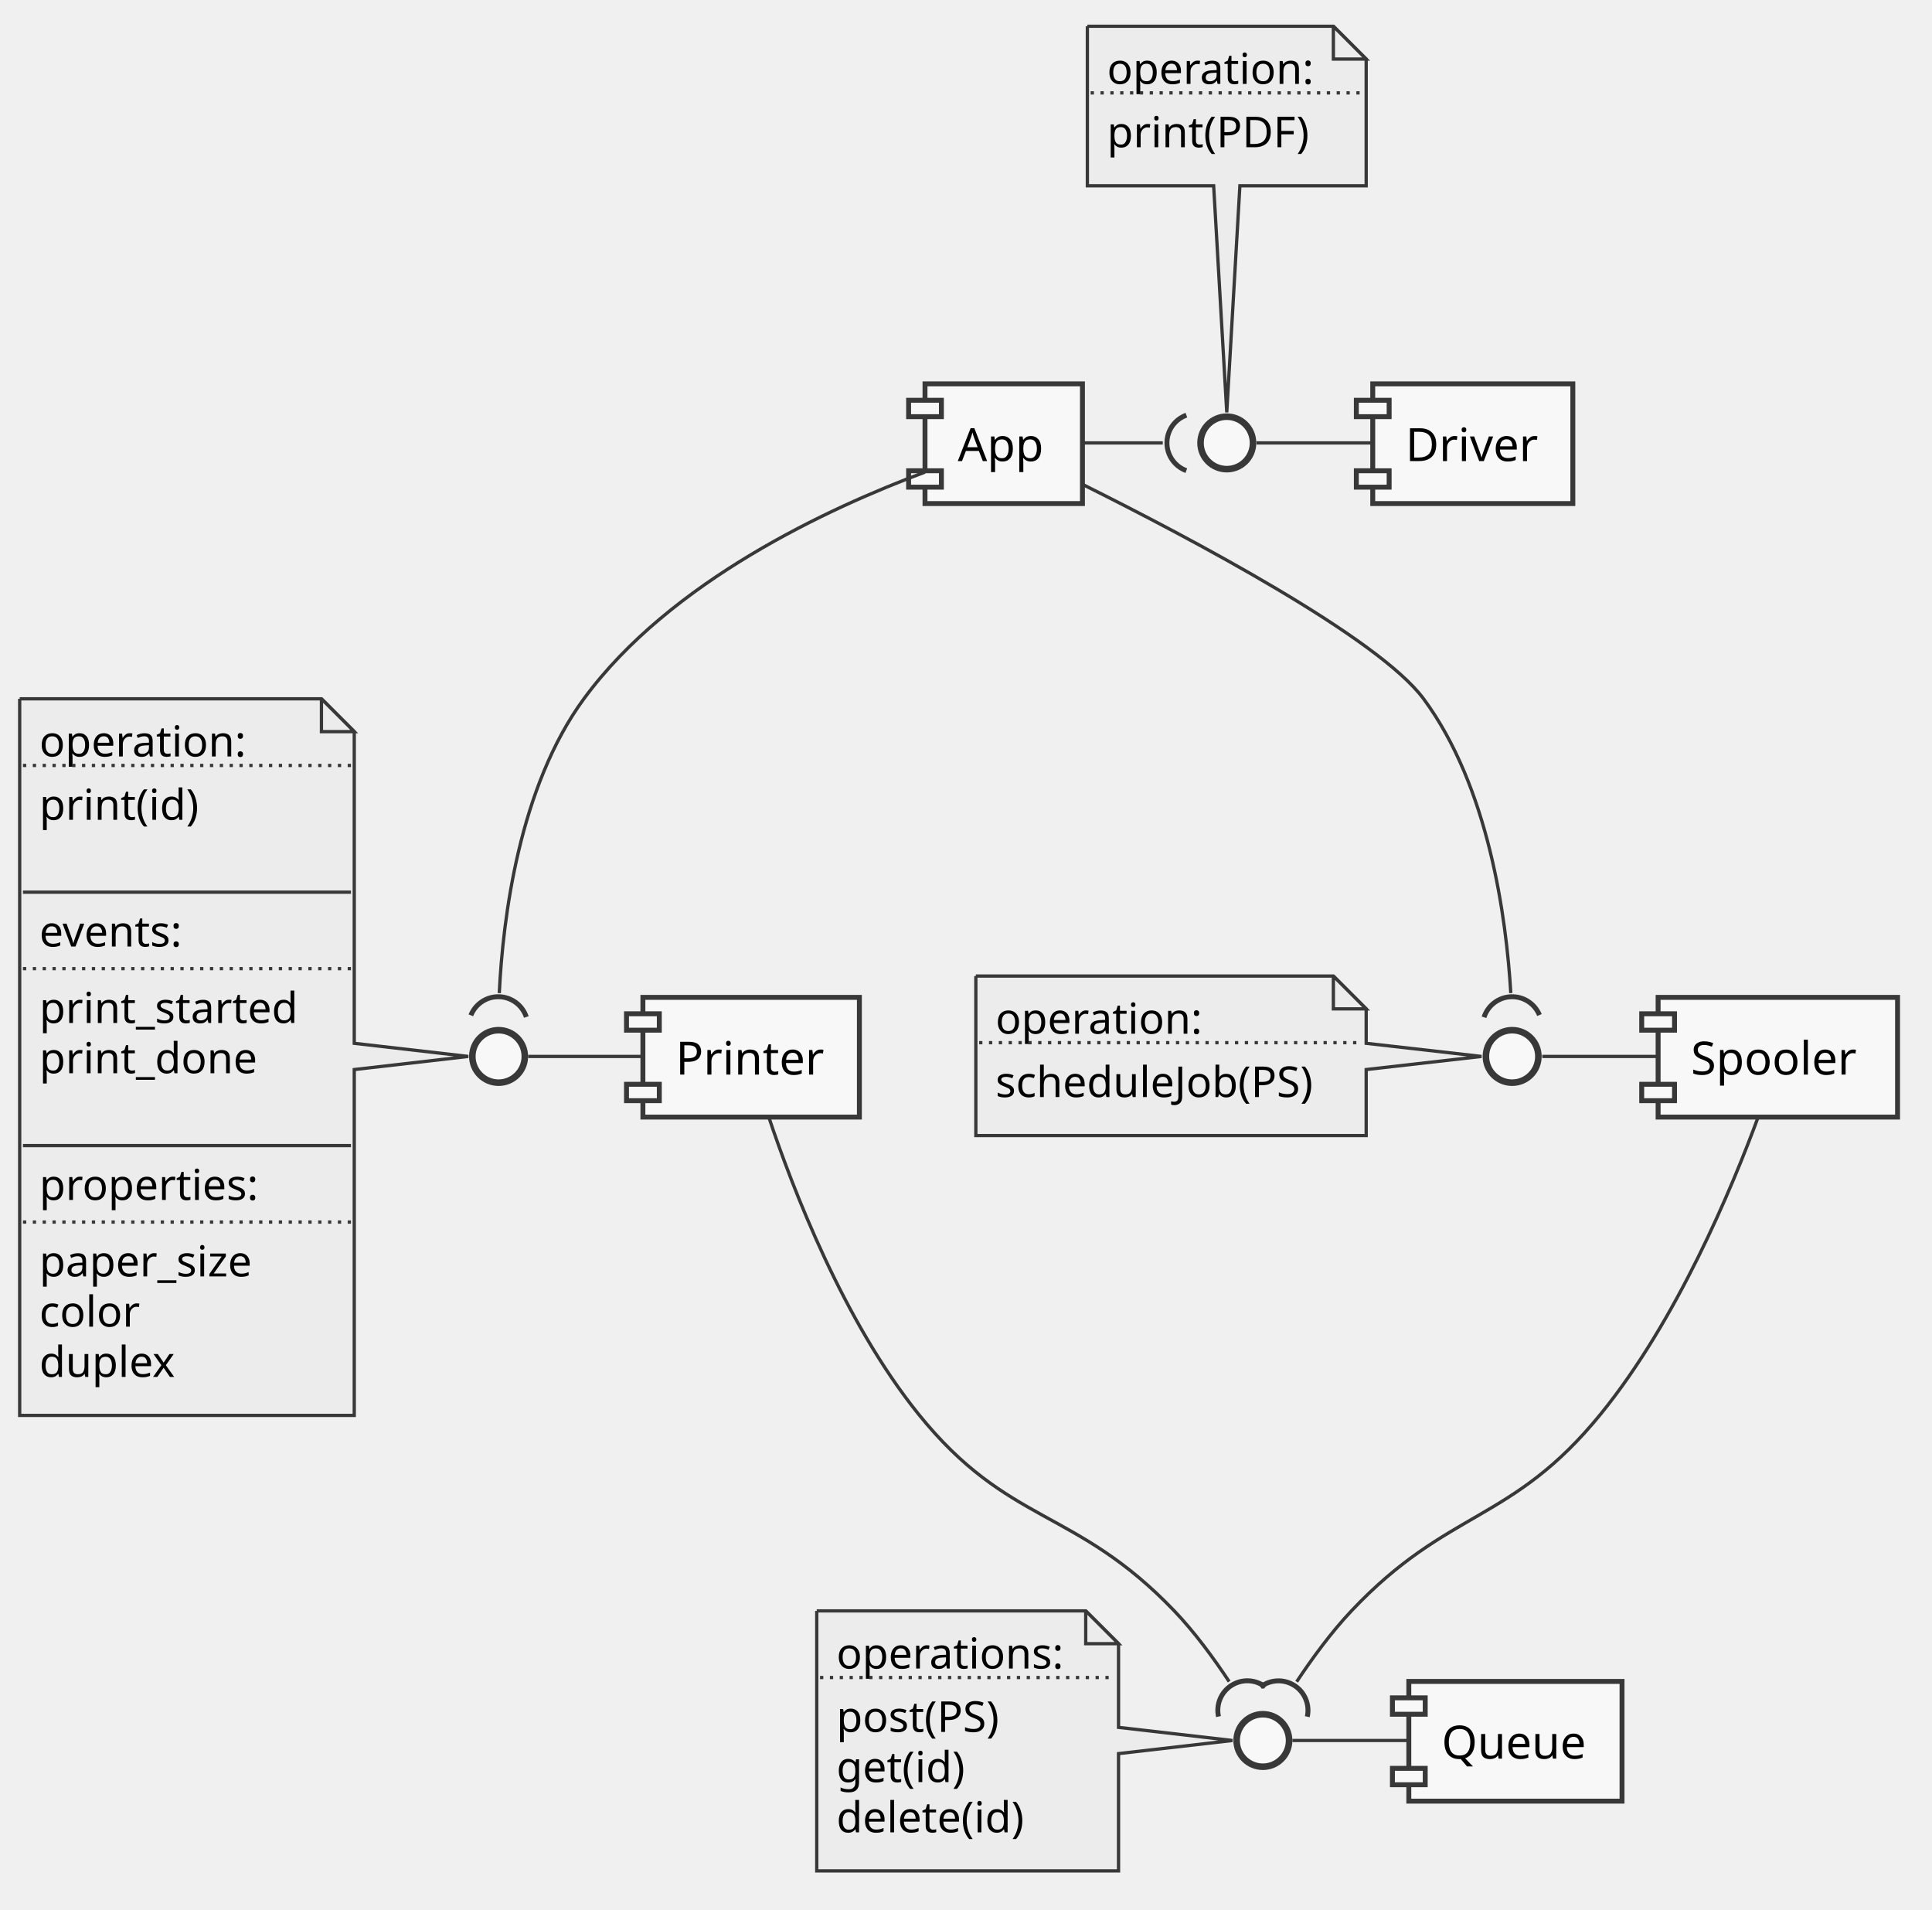
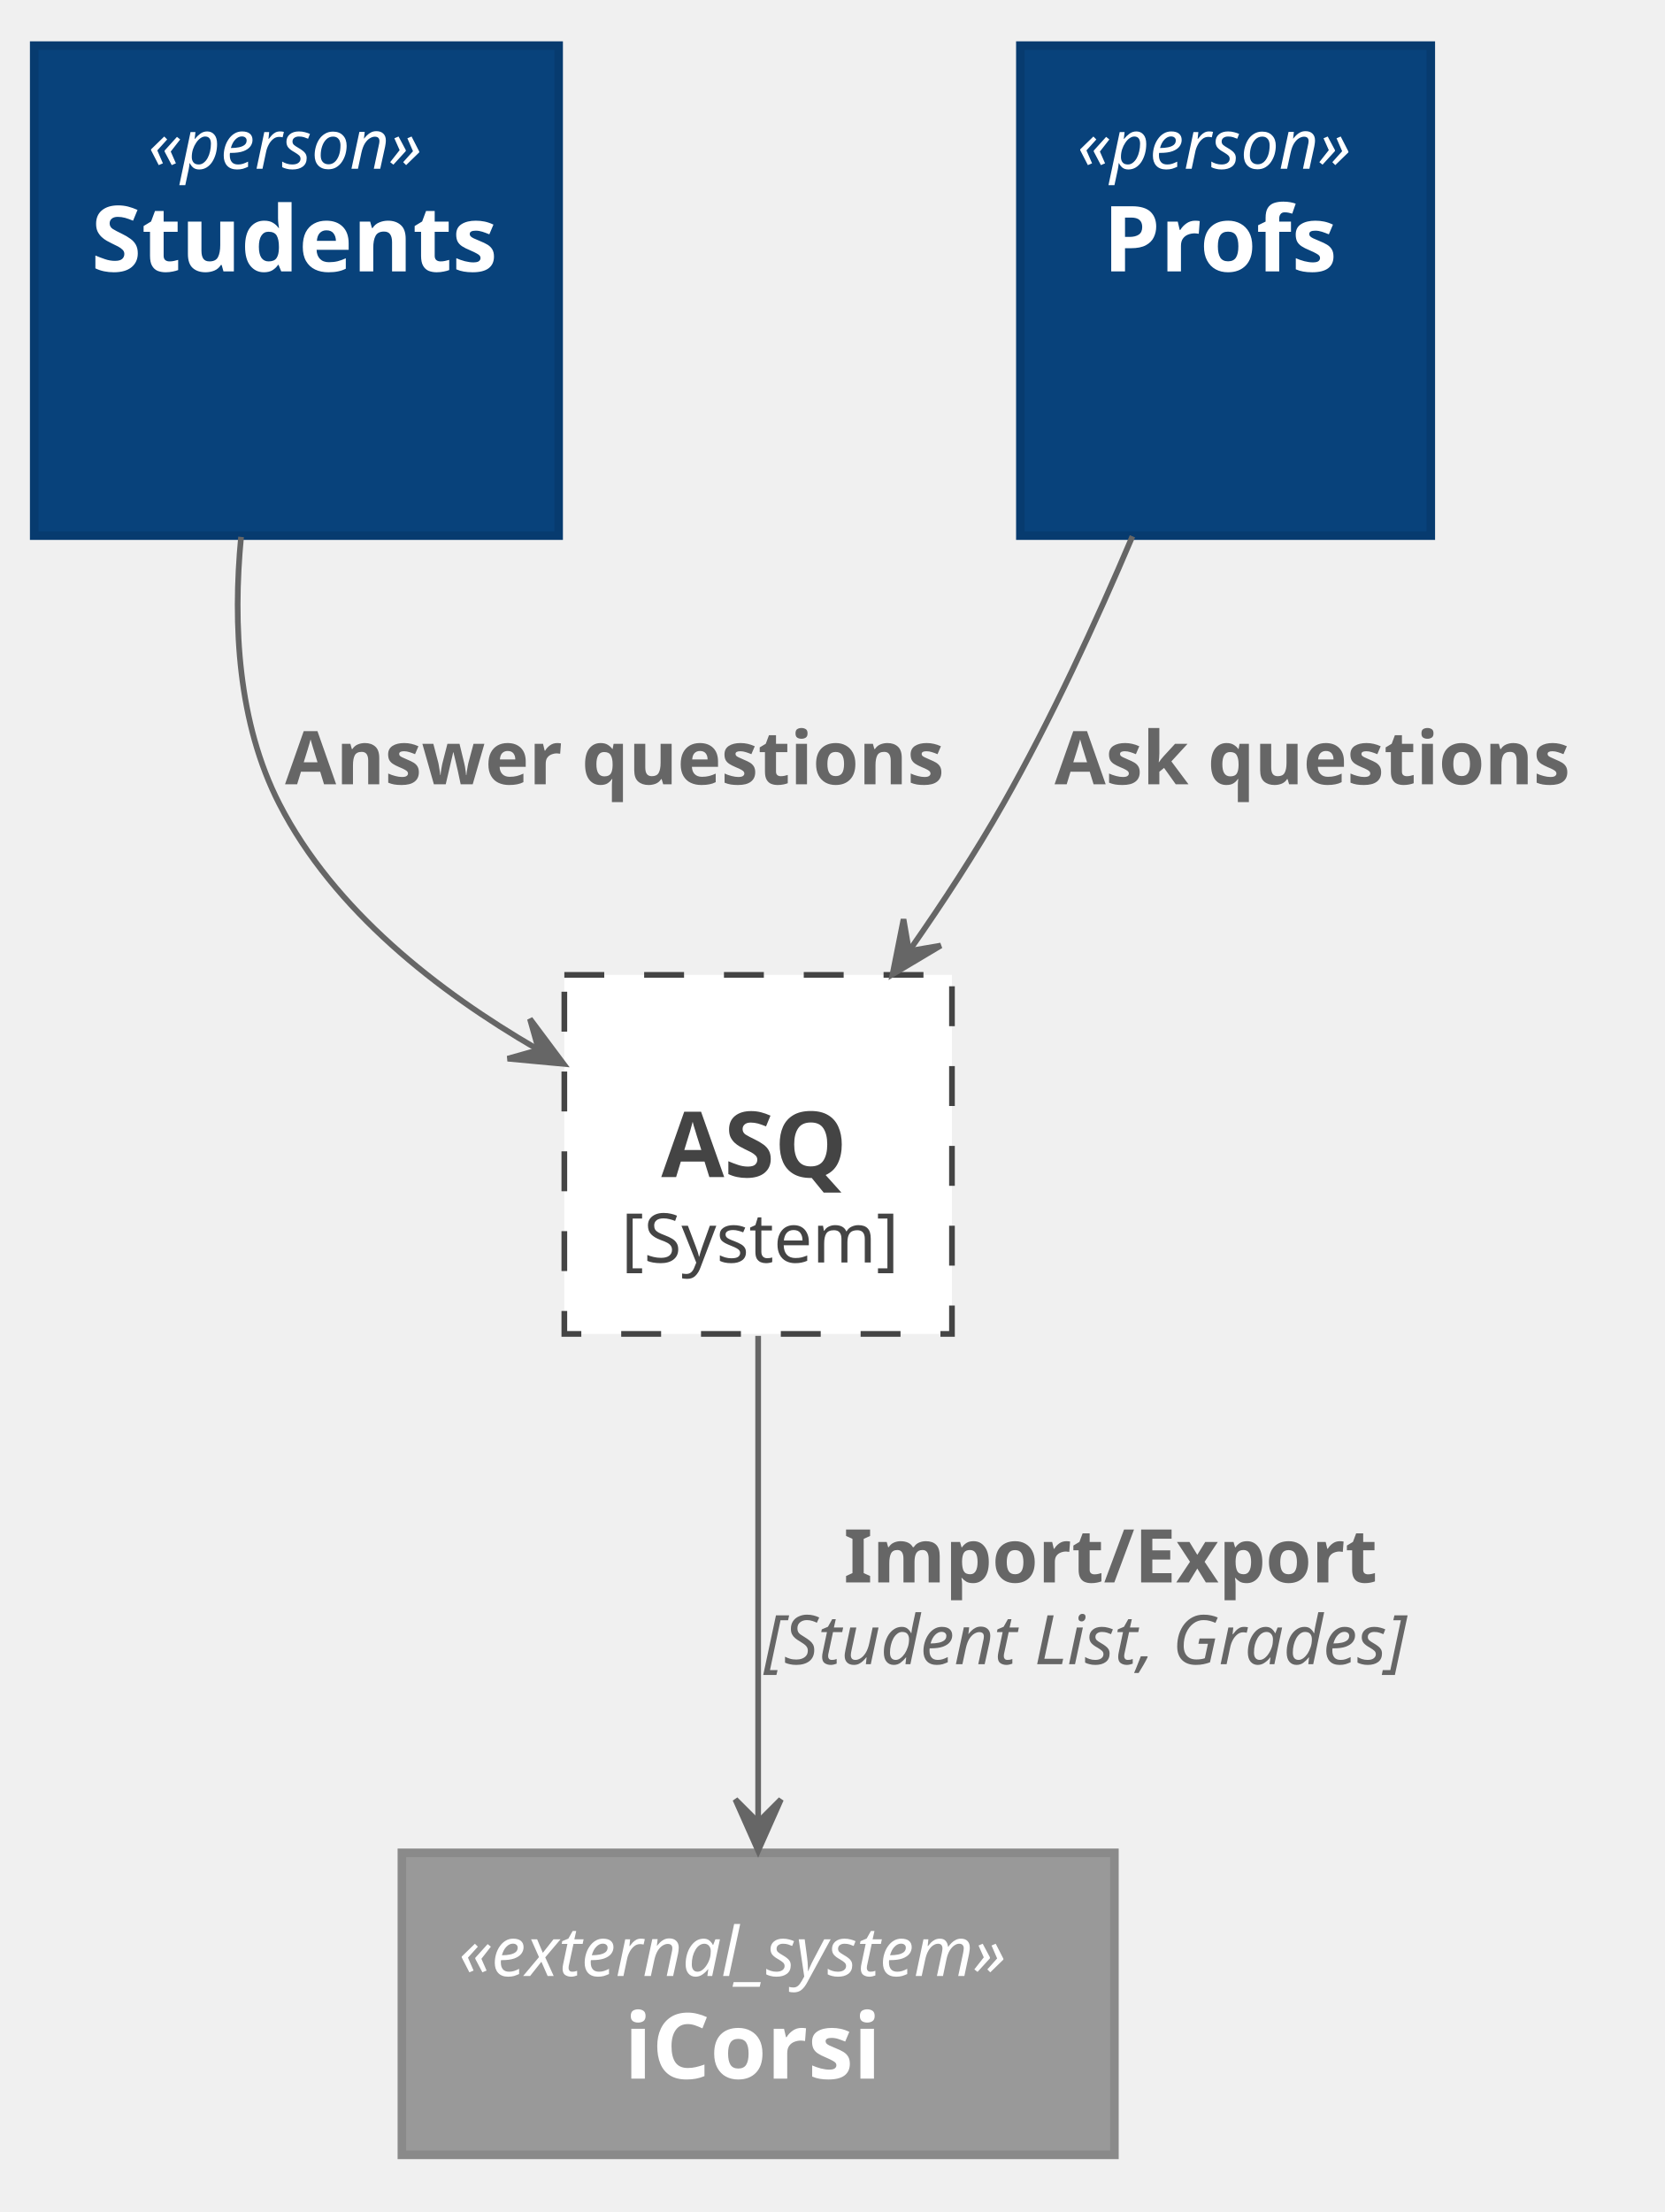
- <svg xmlns="http://www.w3.org/2000/svg" contentScriptType="application/ecmascript" contentStyleType="text/css" height="582px" preserveAspectRatio="none" style="width:589px;height:582px;" version="1.1" viewBox="0 0 589 582" width="589px" zoomAndPan="magnify">
+ <svg xmlns="http://www.w3.org/2000/svg" contentScriptType="application/ecmascript" contentStyleType="text/css" height="388px" preserveAspectRatio="none" style="width:292px;height:388px;" version="1.1" viewBox="0 0 292 388" width="292px" zoomAndPan="magnify">
  <defs />
  <g>
-     <rect fill="#F8F8F8" height="36.488" style="stroke: #383838; stroke-width: 1.5;" width="48" x="282" y="117" />
-     <rect fill="#F8F8F8" height="5" style="stroke: #383838; stroke-width: 1.5;" width="10" x="277" y="122" />
-     <rect fill="#F8F8F8" height="5" style="stroke: #383838; stroke-width: 1.5;" width="10" x="277" y="143.488" />
-     <text fill="#000000" font-family="sans-serif" font-size="14" lengthAdjust="spacingAndGlyphs" textLength="28" x="292" y="140.535">App</text>
-     <rect fill="#F8F8F8" height="36.488" style="stroke: #383838; stroke-width: 1.5;" width="61" x="418.5" y="117" />
-     <rect fill="#F8F8F8" height="5" style="stroke: #383838; stroke-width: 1.5;" width="10" x="413.5" y="122" />
-     <rect fill="#F8F8F8" height="5" style="stroke: #383838; stroke-width: 1.5;" width="10" x="413.5" y="143.488" />
-     <text fill="#000000" font-family="sans-serif" font-size="14" lengthAdjust="spacingAndGlyphs" textLength="41" x="428.5" y="140.535">Driver</text>
-     <ellipse cx="374" cy="135" fill="#F8F8F8" rx="8" ry="8" style="stroke: #383838; stroke-width: 2.0;" />
-     <rect fill="#F8F8F8" height="36.488" style="stroke: #383838; stroke-width: 1.5;" width="73" x="505.5" y="304" />
-     <rect fill="#F8F8F8" height="5" style="stroke: #383838; stroke-width: 1.5;" width="10" x="500.5" y="309" />
-     <rect fill="#F8F8F8" height="5" style="stroke: #383838; stroke-width: 1.5;" width="10" x="500.5" y="330.488" />
-     <text fill="#000000" font-family="sans-serif" font-size="14" lengthAdjust="spacingAndGlyphs" textLength="53" x="515.5" y="327.535">Spooler</text>
-     <ellipse cx="461" cy="322" fill="#F8F8F8" rx="8" ry="8" style="stroke: #383838; stroke-width: 2.0;" />
-     <rect fill="#F8F8F8" height="36.488" style="stroke: #383838; stroke-width: 1.5;" width="65" x="429.5" y="512.5" />
-     <rect fill="#F8F8F8" height="5" style="stroke: #383838; stroke-width: 1.5;" width="10" x="424.5" y="517.5" />
-     <rect fill="#F8F8F8" height="5" style="stroke: #383838; stroke-width: 1.5;" width="10" x="424.5" y="538.988" />
-     <text fill="#000000" font-family="sans-serif" font-size="14" lengthAdjust="spacingAndGlyphs" textLength="45" x="439.5" y="536.035">Queue</text>
-     <ellipse cx="385" cy="530.5" fill="#F8F8F8" rx="8" ry="8" style="stroke: #383838; stroke-width: 2.0;" />
-     <rect fill="#F8F8F8" height="36.488" style="stroke: #383838; stroke-width: 1.5;" width="66" x="196" y="304" />
-     <rect fill="#F8F8F8" height="5" style="stroke: #383838; stroke-width: 1.5;" width="10" x="191" y="309" />
-     <rect fill="#F8F8F8" height="5" style="stroke: #383838; stroke-width: 1.5;" width="10" x="191" y="330.488" />
-     <text fill="#000000" font-family="sans-serif" font-size="14" lengthAdjust="spacingAndGlyphs" textLength="46" x="206" y="327.535">Printer</text>
-     <ellipse cx="152" cy="322" fill="#F8F8F8" rx="8" ry="8" style="stroke: #383838; stroke-width: 2.0;" />
-     <path d="M331.5,8 L331.5,56.621 A0,0 0 0 0 331.5,56.621 L370,56.621 L374,125.69 L378,56.621 L416.5,56.621 A0,0 0 0 0 416.5,56.621 L416.5,18 L406.5,8 L331.5,8 A0,0 0 0 0 331.5,8 " fill="#ECECEC" style="stroke: #383838; stroke-width: 1.0;" />
-     <path d="M406.5,8 L406.5,18 L416.5,18 L406.5,8 " fill="#ECECEC" style="stroke: #383838; stroke-width: 1.0;" />
-     <text fill="#000000" font-family="sans-serif" font-size="13" lengthAdjust="spacingAndGlyphs" textLength="64" x="337.5" y="25.568">operation:</text>
-     <line style="stroke: #383838; stroke-width: 1.0; stroke-dasharray: 1.0,2.0;" x1="332.5" x2="415.5" y1="28.311" y2="28.311" />
-     <text fill="#000000" font-family="sans-serif" font-size="13" lengthAdjust="spacingAndGlyphs" textLength="62" x="337.5" y="44.879">print(PDF)</text>
-     <path d="M297.5,297.5 L297.5,346.121 A0,0 0 0 0 297.5,346.121 L416.5,346.121 A0,0 0 0 0 416.5,346.121 L416.5,326 L451.66,322 L416.5,318 L416.5,307.5 L406.5,297.5 L297.5,297.5 A0,0 0 0 0 297.5,297.5 " fill="#ECECEC" style="stroke: #383838; stroke-width: 1.0;" />
-     <path d="M406.5,297.5 L406.5,307.5 L416.5,307.5 L406.5,297.5 " fill="#ECECEC" style="stroke: #383838; stroke-width: 1.0;" />
-     <text fill="#000000" font-family="sans-serif" font-size="13" lengthAdjust="spacingAndGlyphs" textLength="64" x="303.5" y="315.068">operation:</text>
-     <line style="stroke: #383838; stroke-width: 1.0; stroke-dasharray: 1.0,2.0;" x1="298.5" x2="415.5" y1="317.81" y2="317.81" />
-     <text fill="#000000" font-family="sans-serif" font-size="13" lengthAdjust="spacingAndGlyphs" textLength="98" x="303.5" y="334.379">scheduleJob(PS)</text>
-     <path d="M249,491 L249,570.242 A0,0 0 0 0 249,570.242 L341,570.242 A0,0 0 0 0 341,570.242 L341,534.5 L375.73,530.5 L341,526.5 L341,501 L331,491 L249,491 A0,0 0 0 0 249,491 " fill="#ECECEC" style="stroke: #383838; stroke-width: 1.0;" />
-     <path d="M331,491 L331,501 L341,501 L331,491 " fill="#ECECEC" style="stroke: #383838; stroke-width: 1.0;" />
-     <text fill="#000000" font-family="sans-serif" font-size="13" lengthAdjust="spacingAndGlyphs" textLength="71" x="255" y="508.568">operations:</text>
-     <line style="stroke: #383838; stroke-width: 1.0; stroke-dasharray: 1.0,2.0;" x1="250" x2="340" y1="511.31" y2="511.31" />
-     <text fill="#000000" font-family="sans-serif" font-size="13" lengthAdjust="spacingAndGlyphs" textLength="50" x="255" y="527.879">post(PS)</text>
-     <text fill="#000000" font-family="sans-serif" font-size="13" lengthAdjust="spacingAndGlyphs" textLength="40" x="255" y="543.189">get(id)</text>
-     <text fill="#000000" font-family="sans-serif" font-size="13" lengthAdjust="spacingAndGlyphs" textLength="58" x="255" y="558.5">delete(id)</text>
-     <path d="M6,213 L6,431.416 A0,0 0 0 0 6,431.416 L108,431.416 A0,0 0 0 0 108,431.416 L108,326 L142.76,322 L108,318 L108,223 L98,213 L6,213 A0,0 0 0 0 6,213 " fill="#ECECEC" style="stroke: #383838; stroke-width: 1.0;" />
-     <path d="M98,213 L98,223 L108,223 L98,213 " fill="#ECECEC" style="stroke: #383838; stroke-width: 1.0;" />
-     <text fill="#000000" font-family="sans-serif" font-size="13" lengthAdjust="spacingAndGlyphs" textLength="64" x="12" y="230.568">operation:</text>
-     <line style="stroke: #383838; stroke-width: 1.0; stroke-dasharray: 1.0,2.0;" x1="7" x2="107" y1="233.31" y2="233.31" />
-     <text fill="#000000" font-family="sans-serif" font-size="13" lengthAdjust="spacingAndGlyphs" textLength="50" x="12" y="249.879">print(id)</text>
-     <text fill="#000000" font-family="sans-serif" font-size="13" lengthAdjust="spacingAndGlyphs" textLength="0" x="16" y="265.19" />
-     <line style="stroke: #383838; stroke-width: 1.0;" x1="7" x2="107" y1="271.932" y2="271.932" />
-     <text fill="#000000" font-family="sans-serif" font-size="13" lengthAdjust="spacingAndGlyphs" textLength="45" x="12" y="288.5">events:</text>
-     <line style="stroke: #383838; stroke-width: 1.0; stroke-dasharray: 1.0,2.0;" x1="7" x2="107" y1="295.242" y2="295.242" />
-     <text fill="#000000" font-family="sans-serif" font-size="13" lengthAdjust="spacingAndGlyphs" textLength="81" x="12" y="311.81">print_started</text>
-     <text fill="#000000" font-family="sans-serif" font-size="13" lengthAdjust="spacingAndGlyphs" textLength="68" x="12" y="327.121">print_done</text>
-     <text fill="#000000" font-family="sans-serif" font-size="13" lengthAdjust="spacingAndGlyphs" textLength="0" x="16" y="342.432" />
-     <line style="stroke: #383838; stroke-width: 1.0;" x1="7" x2="107" y1="349.174" y2="349.174" />
-     <text fill="#000000" font-family="sans-serif" font-size="13" lengthAdjust="spacingAndGlyphs" textLength="68" x="12" y="365.742">properties:</text>
-     <line style="stroke: #383838; stroke-width: 1.0; stroke-dasharray: 1.0,2.0;" x1="7" x2="107" y1="372.484" y2="372.484" />
-     <text fill="#000000" font-family="sans-serif" font-size="13" lengthAdjust="spacingAndGlyphs" textLength="67" x="12" y="389.053">paper_size</text>
-     <text fill="#000000" font-family="sans-serif" font-size="13" lengthAdjust="spacingAndGlyphs" textLength="32" x="12" y="404.363">color</text>
-     <text fill="#000000" font-family="sans-serif" font-size="13" lengthAdjust="spacingAndGlyphs" textLength="43" x="12" y="419.674">duplex</text>
-     <path d="M330.17,135 C338.28,135 346.38,135 354.49,135 " fill="none" id="App-&gt;iDriver" style="stroke: #383838; stroke-width: 1.0;" />
-     <path d="M361.694,126.538 A9,9 0 0 0 361.67 143.453" fill="none" style="stroke: #383838; stroke-width: 1.5;" />
-     <path d="M383.08,135 C394.84,135 406.6,135 418.36,135 " fill="none" id="iDriver-Driver" style="stroke: #383838; stroke-width: 1.0;" />
-     <path d="M330.03,147.64 C363.11,164.13 420.19,194.34 434,213 C453.87,239.85 459.22,279.66 460.59,302.7 " fill="none" id="App-&gt;iSpooler" style="stroke: #383838; stroke-width: 1.0;" />
-     <path d="M469.327,309.386 A9,9 0 0 0 452.426 310.063" fill="none" style="stroke: #383838; stroke-width: 1.5;" />
-     <path d="M470.18,322 C481.87,322 493.56,322 505.25,322 " fill="none" id="iSpooler-Spooler" style="stroke: #383838; stroke-width: 1.0;" />
-     <path d="M536.16,340.05 C527.89,362.53 511.16,402.55 488,431 C460.84,464.38 441.56,459.72 412,491 C405.83,497.53 399.98,505.55 395.31,512.59 " fill="none" id="Spooler-&gt;iQueue" style="stroke: #383838; stroke-width: 1.0;" />
-     <path d="M398.55,523.252 A9,9 0 0 0 384.268 514.19" fill="none" style="stroke: #383838; stroke-width: 1.5;" />
-     <path d="M394.02,530.5 C405.8,530.5 417.57,530.5 429.34,530.5 " fill="none" id="iQueue-Queue" style="stroke: #383838; stroke-width: 1.0;" />
-     <path d="M234.25,340.11 C241.76,362.65 257.24,402.74 280,431 C307.44,465.06 327.76,459.4 358,491 C364.21,497.49 370.07,505.51 374.73,512.55 " fill="none" id="Printer-&gt;iQueue" style="stroke: #383838; stroke-width: 1.0;" />
-     <path d="M385.776,514.181 A9,9 0 0 0 371.476 523.215" fill="none" style="stroke: #383838; stroke-width: 1.5;" />
-     <path d="M161.02,322 C172.62,322 184.21,322 195.81,322 " fill="none" id="iPrinter-Printer" style="stroke: #383838; stroke-width: 1.0;" />
-     <path d="M281.97,143.91 C252.81,154.77 204.3,177.13 178,213 C158.29,239.87 153.34,279.68 152.21,302.71 " fill="none" id="App-&gt;iPrinter" style="stroke: #383838; stroke-width: 1.0;" />
-     <path d="M160.456,309.977 A9,9 0 0 0 143.549 309.469" fill="none" style="stroke: #383838; stroke-width: 1.5;" />
+     <rect fill="#FFFFFF" height="62.977" style="stroke: #444444; stroke-width: 1.0; stroke-dasharray: 7.0,7.0;" width="68" x="99" y="171" />
+     <text fill="#000000" font-family="sans-serif" font-size="0" font-style="italic" lengthAdjust="spacingAndGlyphs" textLength="0" x="133" y="181">«boundary»</text>
+     <text fill="#444444" font-family="sans-serif" font-size="16" font-weight="bold" lengthAdjust="spacingAndGlyphs" textLength="34" x="116" y="206.469">ASQ</text>
+     <text fill="#444444" font-family="sans-serif" font-size="12" lengthAdjust="spacingAndGlyphs" textLength="48" x="109" y="221.445">[System]</text>
+     <rect fill="#08427B" height="85.953" style="stroke: #073B6F; stroke-width: 1.5;" width="92" x="6" y="8" />
+     <text fill="#FFFFFF" font-family="sans-serif" font-size="12" font-style="italic" lengthAdjust="spacingAndGlyphs" textLength="52" x="26" y="29.602">«person»</text>
+     <text fill="#FFFFFF" font-family="sans-serif" font-size="16" font-weight="bold" lengthAdjust="spacingAndGlyphs" textLength="72" x="16" y="47.602">Students</text>
+     <text fill="#FFFFFF" font-family="sans-serif" font-size="14" lengthAdjust="spacingAndGlyphs" textLength="0" x="54" y="64.512" />
+     <text fill="#FFFFFF" font-family="sans-serif" font-size="14" lengthAdjust="spacingAndGlyphs" textLength="0" x="54" y="81" />
+     <rect fill="#08427B" height="85.953" style="stroke: #073B6F; stroke-width: 1.5;" width="72" x="179" y="8" />
+     <text fill="#FFFFFF" font-family="sans-serif" font-size="12" font-style="italic" lengthAdjust="spacingAndGlyphs" textLength="52" x="189" y="29.602">«person»</text>
+     <text fill="#FFFFFF" font-family="sans-serif" font-size="16" font-weight="bold" lengthAdjust="spacingAndGlyphs" textLength="43" x="193.5" y="47.602">Profs</text>
+     <text fill="#FFFFFF" font-family="sans-serif" font-size="14" lengthAdjust="spacingAndGlyphs" textLength="0" x="217" y="64.512" />
+     <text fill="#FFFFFF" font-family="sans-serif" font-size="14" lengthAdjust="spacingAndGlyphs" textLength="0" x="217" y="81" />
+     <rect fill="#999999" height="52.977" style="stroke: #8A8A8A; stroke-width: 1.5;" width="125" x="70.5" y="325" />
+     <text fill="#FFFFFF" font-family="sans-serif" font-size="12" font-style="italic" lengthAdjust="spacingAndGlyphs" textLength="105" x="80.5" y="346.602">«external_system»</text>
+     <text fill="#FFFFFF" font-family="sans-serif" font-size="16" font-weight="bold" lengthAdjust="spacingAndGlyphs" textLength="47" x="109.5" y="364.602">iCorsi</text>
+     <path d="M42.29,94.18 C40.81,109.65 41.74,126.83 49,141 C58.58,159.72 76.95,173.96 94.08,183.91 " fill="none" id="user_s-&gt;boundary" style="stroke: #666666; stroke-width: 1.0;" />
+     <polygon fill="#666666" points="98.86,186.61,92.966,178.72,94.499,184.165,89.053,185.698,98.86,186.61" style="stroke: #666666; stroke-width: 1.0;" />
+     <text fill="#666666" font-family="sans-serif" font-size="13" font-weight="bold" lengthAdjust="spacingAndGlyphs" textLength="121" x="50" y="137.568">Answer questions</text>
+     <path d="M198.66,94.07 C192.24,109.19 184.4,126.18 176,141 C171.18,149.51 165.43,158.3 159.73,166.45 " fill="none" id="user_p-&gt;boundary" style="stroke: #666666; stroke-width: 1.0;" />
+     <polygon fill="#666666" points="156.58,170.9,165.039,165.856,159.464,166.816,158.505,161.241,156.58,170.9" style="stroke: #666666; stroke-width: 1.0;" />
+     <text fill="#666666" font-family="sans-serif" font-size="13" font-weight="bold" lengthAdjust="spacingAndGlyphs" textLength="95" x="185" y="137.568">Ask questions</text>
+     <path d="M133,234.32 C133,259.31 133,294.38 133,319.44 " fill="none" id="boundary-&gt;icorsi" style="stroke: #666666; stroke-width: 1.0;" />
+     <polygon fill="#666666" points="133,324.63,137,315.63,133,319.63,129,315.63,133,324.63" style="stroke: #666666; stroke-width: 1.0;" />
+     <text fill="#666666" font-family="sans-serif" font-size="13" font-weight="bold" lengthAdjust="spacingAndGlyphs" textLength="96" x="148" y="277.568">Import/Export</text>
+     <text fill="#666666" font-family="sans-serif" font-size="12" font-style="italic" lengthAdjust="spacingAndGlyphs" textLength="124" x="134" y="291.912">[Student List, Grades]</text>
  </g>
</svg>
